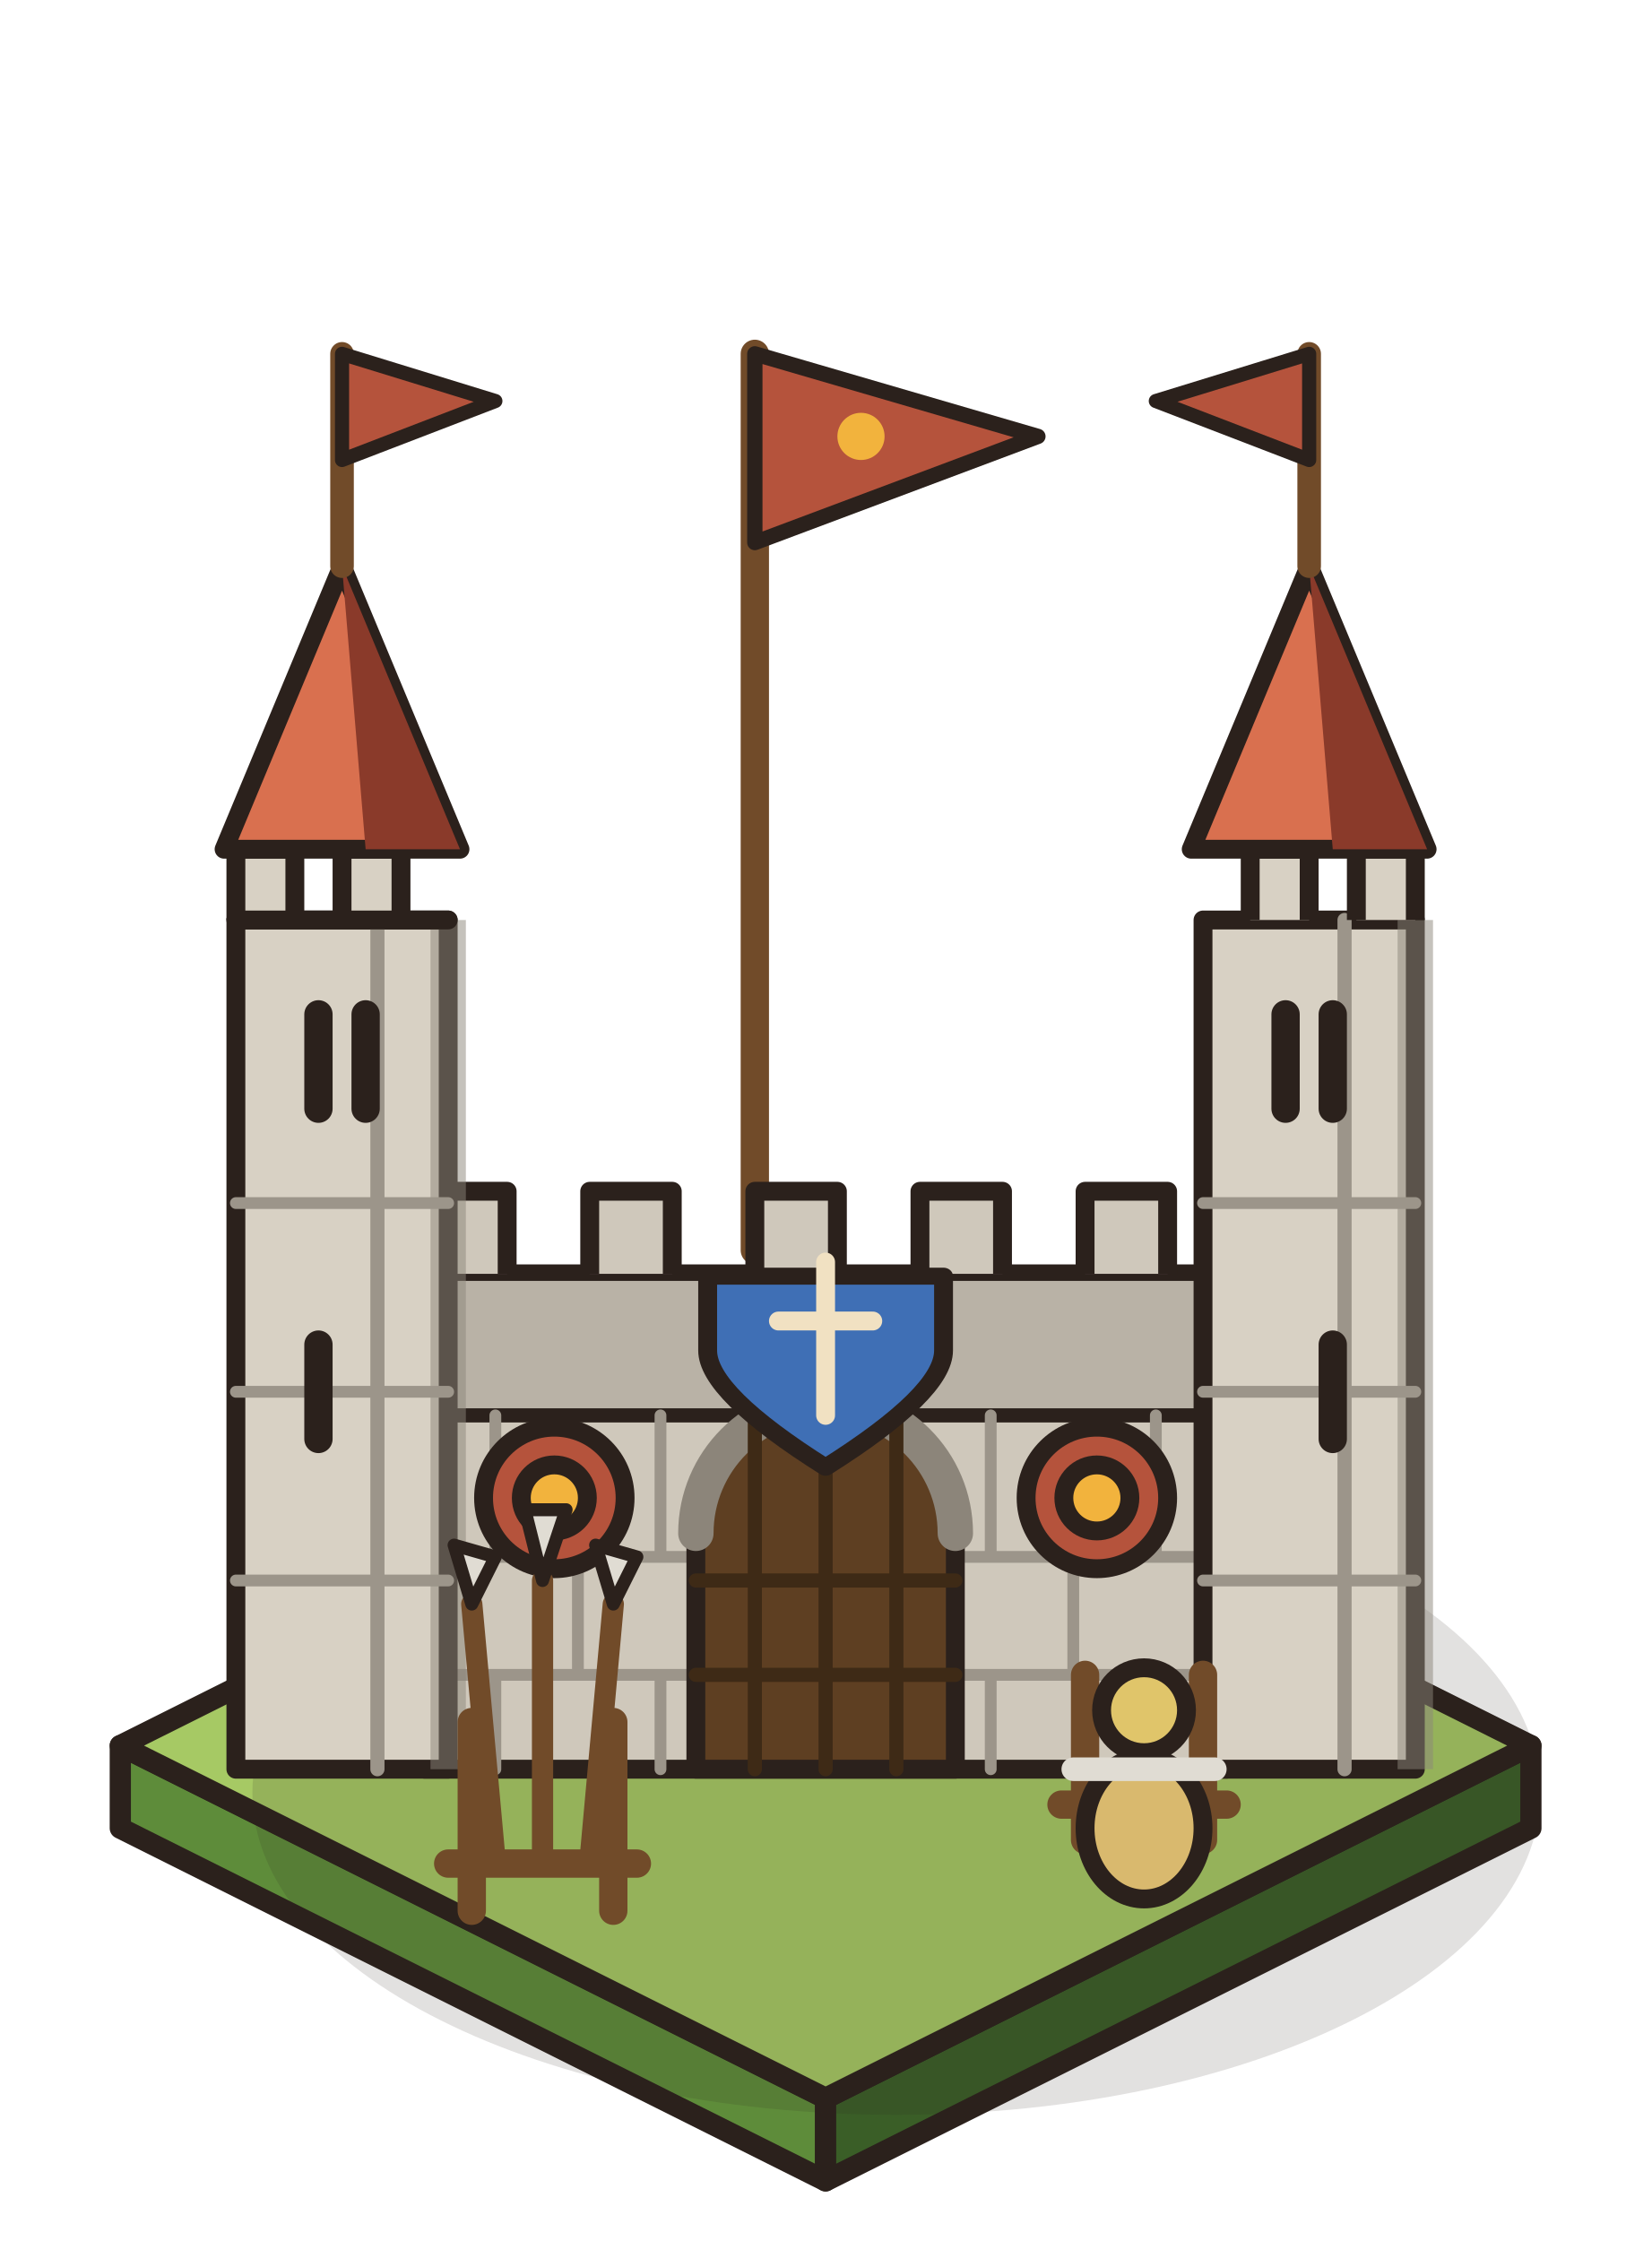
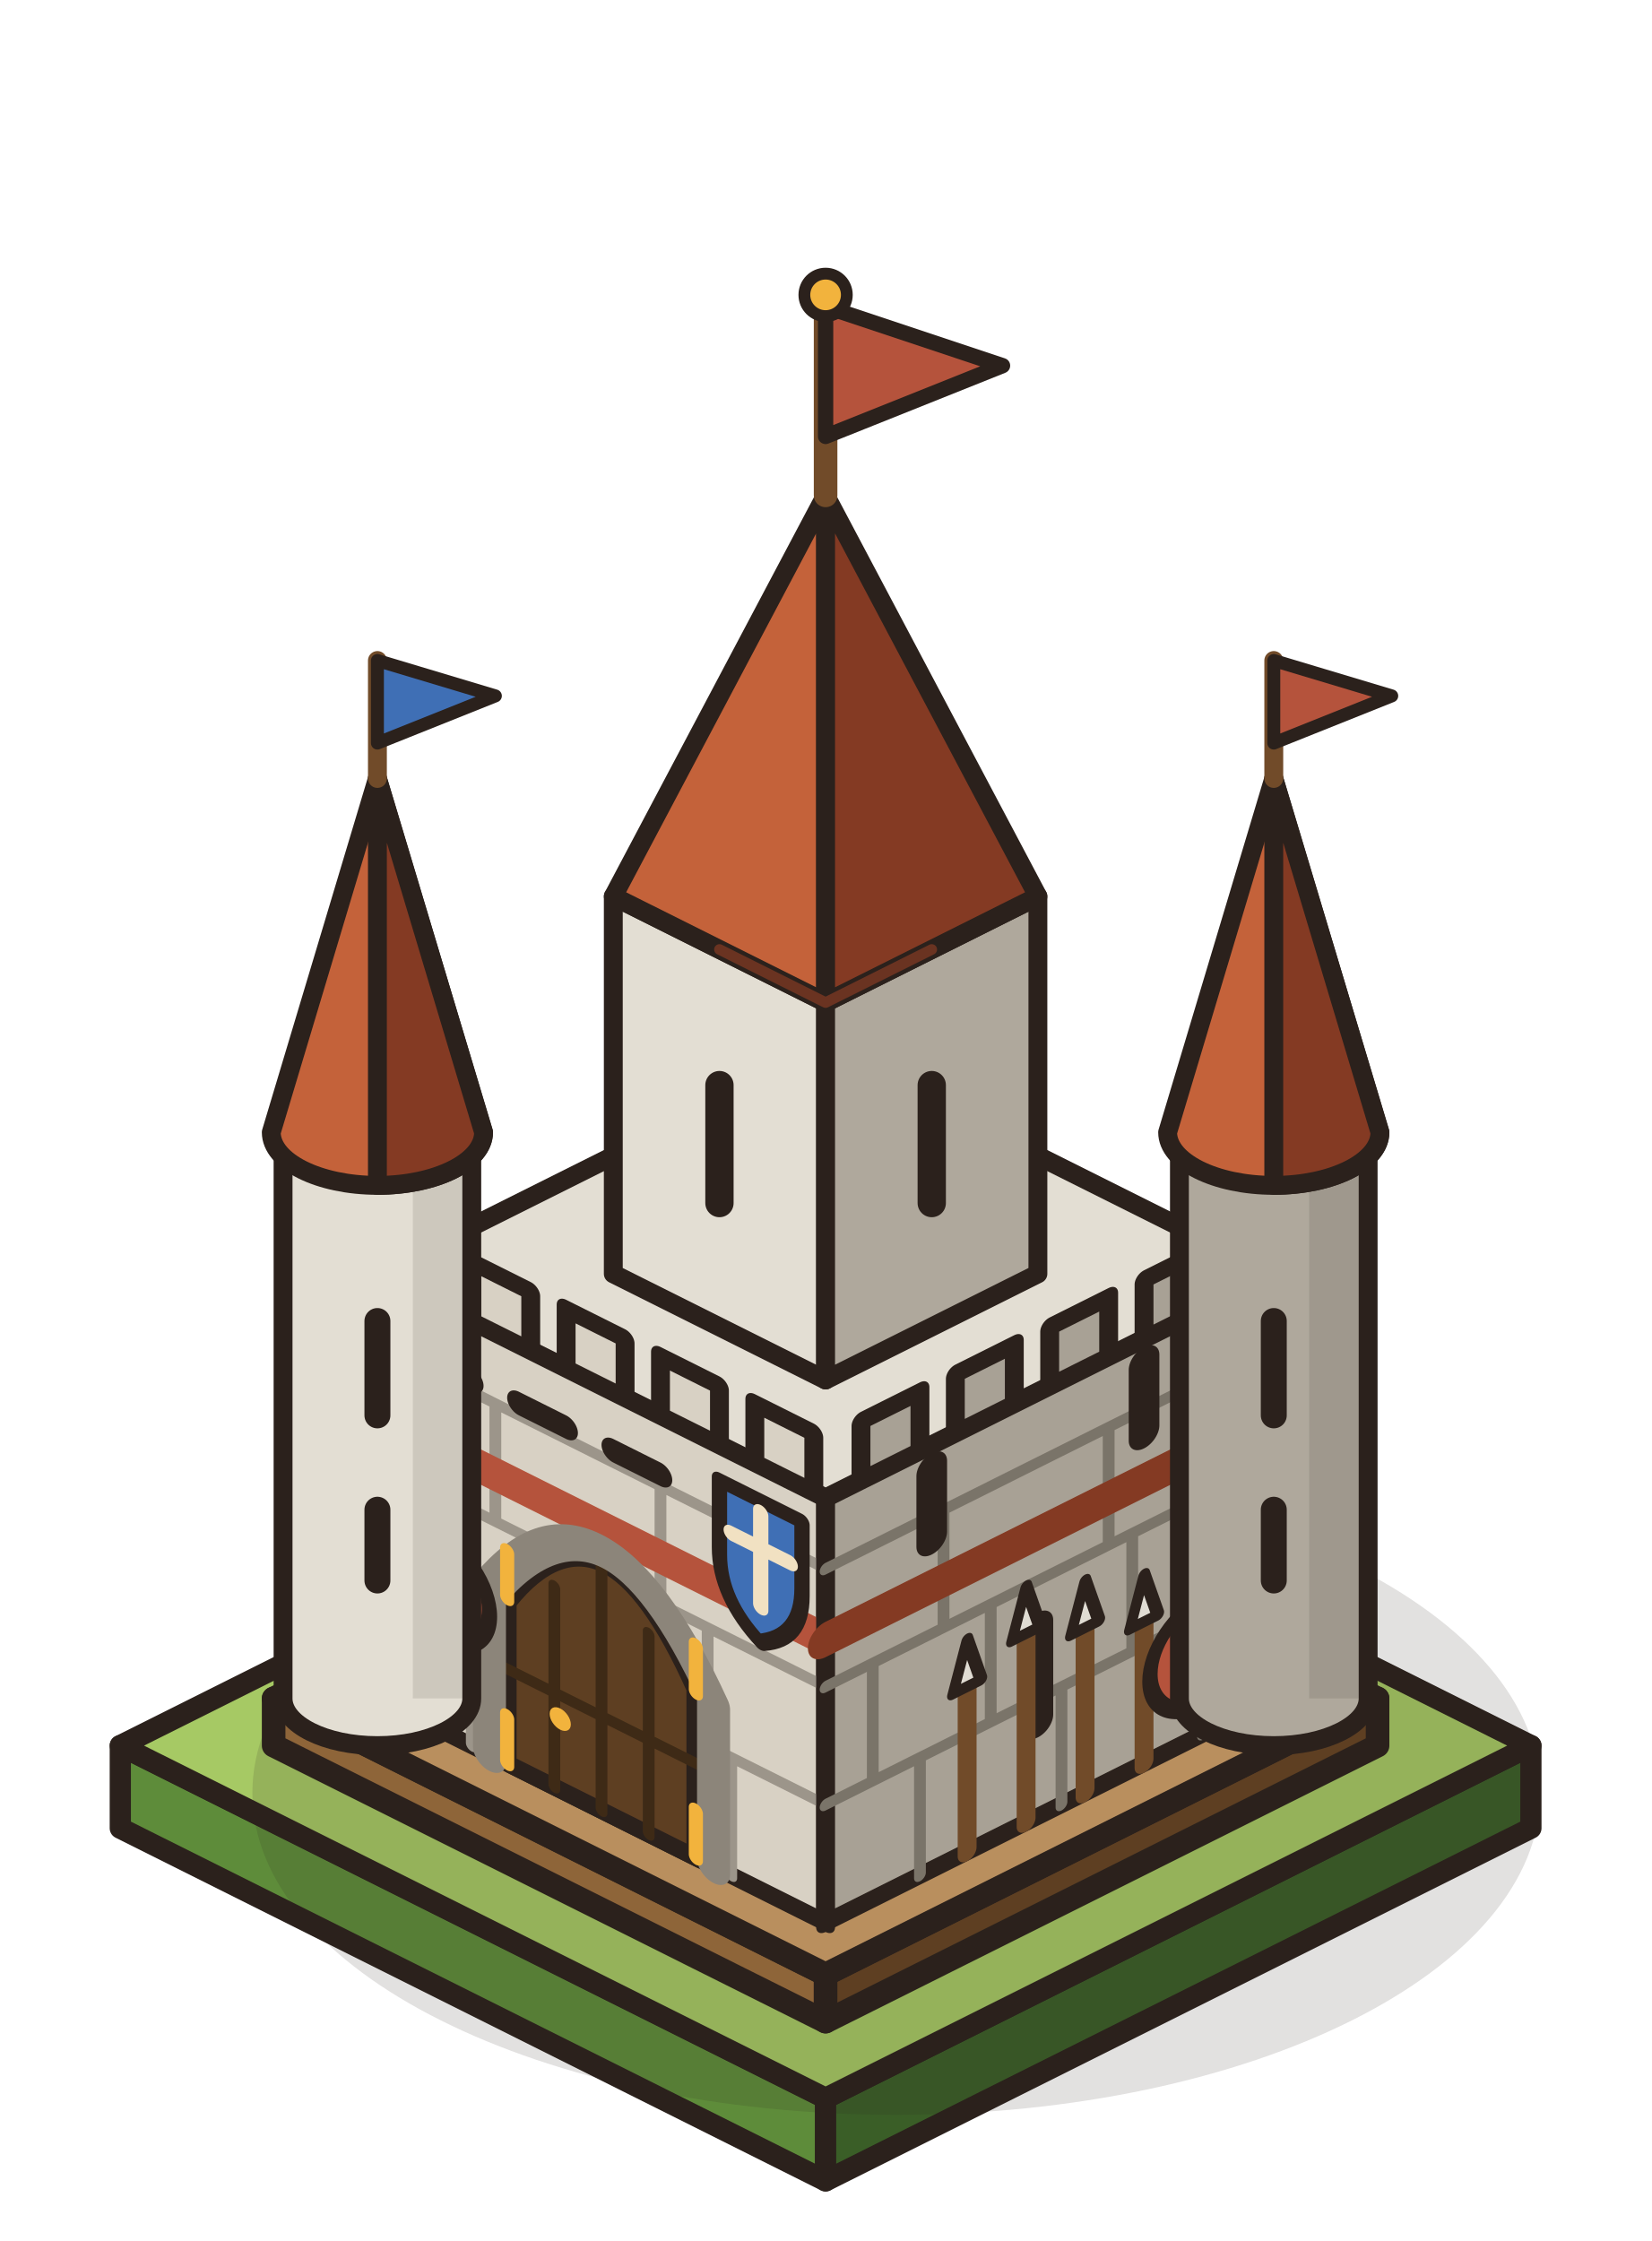
<svg xmlns="http://www.w3.org/2000/svg" viewBox="-70 -122 140 190" width="280" height="380">
  <path d="M-59.8 26L0 55.9L0 62.9L-59.8 33Z" fill="#5E8C3A" stroke="#2B211C" stroke-width="1.8" stroke-linejoin="round" />
  <path d="M59.8 26L0 55.9L0 62.9L59.8 33Z" fill="#3A5E27" stroke="#2B211C" stroke-width="1.8" stroke-linejoin="round" />
  <path d="M0 -3.9L59.8 26L0 55.9L-59.8 26Z" fill="#A6C964" stroke="#2B211C" stroke-width="1.8" stroke-linejoin="round" />
  <ellipse cx="6" cy="30" rx="54.6" ry="27.3" fill="#2B211C" opacity="0.14" />
  <g stroke="#2B211C" stroke-width="1.6" stroke-linejoin="round" stroke-linecap="round">
-     <path d="M-6 -16V-92" fill="none" stroke="#714B29" stroke-width="2.4" />
-     <path d="M-6 -92L18 -85L-6 -76Z" fill="#B5533C" stroke-width="1.3" />
-     <circle cx="3" cy="-85" r="2" fill="#F2B33D" stroke="none" />
-     <path d="M-34 28V-14H34V28Z" fill="#CFC8BB" />
-     <path d="M-34 -14H34V-2H-34Z" fill="#B9B2A6" stroke="none" />
-     <path d="M-34 -14H34M-34 -2H34" fill="none" stroke-width="1.2" />
-     <path d="M-34 -14V-21H-27V-14M-20 -14V-21H-13V-14M-6 -14V-21H1V-14M8 -14V-21H15V-14M22 -14V-21H29V-14" fill="#CFC8BB" stroke-linecap="butt" />
-     <path d="M34 -14V28" fill="none" stroke="#8C857A" stroke-width="3" stroke-linecap="butt" opacity="0.5" />
-     <path d="M-34 10H34M-34 20H34M-28 -2V10M-14 -2V10M14 -2V10M28 -2V10M-21 10V20M21 10V20M-28 20V28M-14 20V28M14 20V28M28 20V28" fill="none" stroke="#9C958A" stroke-width="1" />
-     <path d="M-11 28V8A11 11 0 0 1 11 8V28Z" fill="#5E3F22" />
-     <path d="M-11 8A11 11 0 0 1 11 8" fill="none" stroke="#8C857A" stroke-width="3" />
-     <path d="M-6 -3V28M0 -3V28M6 -3V28M-11 12H11M-11 20H11" fill="none" stroke="#3E2A16" stroke-width="1.2" />
-     <path d="M-10 -12H10V-5Q10 -1 0 6Q-10 -1 -10 -5Z" fill="#3F6FB5" transform="translate(0 -3) scale(1 .9)" />
-     <path d="M0 -15V-2M-4 -10H4" fill="none" stroke="#F1E1C2" stroke-width="1.6" />
-     <circle cx="-23" cy="5" r="6" fill="#B5533C" />
-     <circle cx="-23" cy="5" r="2.800" fill="#F2B33D" />
-     <circle cx="23" cy="5" r="6" fill="#B5533C" />
-     <circle cx="23" cy="5" r="2.800" fill="#F2B33D" />
-     <path d="M-50 28V-44H-32V28Z" fill="#D8D1C4" />
-     <path d="M-38 -44V28" fill="none" stroke="#9C958A" stroke-width="1.2" />
-     <path d="M-32 -44V28" fill="none" stroke="#8C857A" stroke-width="3" stroke-linecap="butt" opacity="0.5" />
-     <path d="M-50 -44V-50H-45V-44M-41 -44V-50H-36V-44" fill="#D8D1C4" stroke-linecap="butt" />
-     <path d="M-50 -44H-32" fill="none" />
-     <path d="M50 28V-44H32V28Z" fill="#D8D1C4" />
-     <path d="M44 -44V28" fill="none" stroke="#9C958A" stroke-width="1.2" />
-     <path d="M50 -44V28" fill="none" stroke="#8C857A" stroke-width="3" stroke-linecap="butt" opacity="0.5" />
-     <path d="M50 -44V-50H45V-44M41 -44V-50H36V-44" fill="#D8D1C4" stroke-linecap="butt" />
-     <path d="M-50 -20H-32M-50 -4H-32M-50 12H-32M32 -20H50M32 -4H50M32 12H50" fill="none" stroke="#9C958A" stroke-width="1" />
-     <path d="M-43 -36V-28M-39 -36V-28M43 -36V-28M39 -36V-28" fill="none" stroke="#2B211C" stroke-width="2.4" />
-     <path d="M-43 -8V0M43 -8V0" fill="none" stroke="#2B211C" stroke-width="2.4" />
-     <path d="M-51 -50L-41 -74L-31 -50Z" fill="#D9704F" />
-     <path d="M-41 -74L-31 -50L-39 -50Z" fill="#8A3A2A" stroke="none" />
-     <path d="M-41 -74V-92" fill="none" stroke="#714B29" stroke-width="2" />
-     <path d="M-41 -92L-28 -88L-41 -83Z" fill="#B5533C" stroke-width="1.2" />
-     <path d="M51 -50L41 -74L31 -50Z" fill="#D9704F" />
-     <path d="M41 -74L51 -50L43 -50Z" fill="#8A3A2A" stroke="none" />
-     <path d="M41 -74V-92" fill="none" stroke="#714B29" stroke-width="2" />
-     <path d="M41 -92L28 -88L41 -83Z" fill="#B5533C" stroke-width="1.2" />
-     <path d="M-18 40V24M-30 40V24" fill="none" stroke="#714B29" stroke-width="2.4" />
-     <path d="M-32 36H-16" fill="none" stroke="#714B29" stroke-width="2.4" />
-     <path d="M-28 36L-30 14M-24 36V12M-20 36L-18 14" fill="none" stroke="#714B29" stroke-width="1.8" />
-     <path d="M-30 14L-31.500 9L-28 10ZM-24 12L-25.500 6L-22 6ZM-18 14L-19.500 9L-16 10Z" fill="#E0DCD3" stroke-width="1.1" />
-     <path d="M22 34V20M32 34V20" fill="none" stroke="#714B29" stroke-width="2.4" />
-     <path d="M20 31H34" fill="none" stroke="#714B29" stroke-width="2.4" />
-     <ellipse cx="27" cy="33" rx="5" ry="6" fill="#D9B96E" />
-     <circle cx="27" cy="23" r="3.600" fill="#E0C56A" />
-     <path d="M21 28H33" fill="none" stroke="#E0DCD3" stroke-width="2" />
+     <path d="M-46.8 22L0 45.4L0 49.4L-46.8 26Z" fill="#8E6539" stroke-width="2" />
+     <path d="M46.8 22L0 45.4L0 49.4L46.8 26Z" fill="#5E3F22" stroke-width="2" />
+     <path d="M0 -1.4L46.8 22L0 45.4L-46.8 22Z" fill="#B98F5E" stroke-width="2" />
+     <g transform="matrix(1 .5 0 -1 0 41)">
+       <rect x="-38" y="0" width="38" height="36" fill="#D8D1C4" />
+       <path d="M-38 10H0M-38 20H0M-38 30H0M-30 0V10M-18 0V10M-8 0V10M-34 10V20M-22 10V20M-10 10V20M-28 20V30M-14 20V30" fill="none" stroke="#9C958A" stroke-width="1" />
+       <path d="M-38 24H0" fill="none" stroke="#B5533C" stroke-width="3" />
+       <path d="M-27 0V14Q-19 28 -11 14V0Z" fill="#5E3F22" />
+       <path d="M-19 0V21M-23 0V17M-15 0V17M-27 8H-11" fill="none" stroke="#3E2A16" stroke-width="1" />
+       <path d="M-28.500 0V14Q-19 30 -9.500 14V0" fill="none" stroke="#8C857A" stroke-width="2.800" />
+       <path d="M-27 14V18M-11 14V18M-27 0V4M-11 0V4" fill="none" stroke="#F2B33D" stroke-width="1.200" />
+       <circle cx="-22.500" cy="6" r=".9" fill="#F2B33D" stroke="none" />
+       <path d="M-9 33H-2V27Q-2 23 -5.500 21Q-9 23 -9 27Z" fill="#3F6FB5" stroke-width="1.300" />
+       <path d="M-5.500 32V24M-8 29H-3" fill="none" stroke="#F1E1C2" stroke-width="1.300" />
+       <circle cx="-33" cy="12" r="4.500" fill="#B5533C" stroke-width="1.300" />
+       <circle cx="-33" cy="12" r="2" fill="#F2B33D" stroke="none" />
+       <path d="M-34 31H-30M-26 31H-22M-18 31H-14" fill="none" stroke="#2B211C" stroke-width="2" />
+     </g>
+     <g transform="matrix(1 -.5 0 -1 0 41)">
+       <rect x="0" y="0" width="38" height="36" fill="#A8A195" />
+       <path d="M0 10H38M0 20H38M0 30H38M8 0V10M20 0V10M32 0V10M4 10V20M14 10V20M26 10V20M10 20V30M24 20V30M36 20V30" fill="none" stroke="#7A7469" stroke-width="1" />
+       <path d="M0 24H38" fill="none" stroke="#843A23" stroke-width="3" />
+       <path d="M9 28V34M27 28V34M18 8V16" fill="none" stroke="#2B211C" stroke-width="2.600" />
+       <path d="M12 0V14M17 0V16M22 0V14M27 0V12" fill="none" stroke="#714B29" stroke-width="1.600" />
+       <path d="M10.800 14L12 18L13.200 14ZM15.800 16L17 20L18.200 16ZM20.800 14L22 18L23.200 14ZM25.800 12L27 16L28.200 12Z" fill="#E0DCD3" stroke-width="1" />
+       <circle cx="32" cy="7" r="4.500" fill="#B5533C" stroke-width="1.300" />
+       <circle cx="32" cy="7" r="2" fill="#F2B33D" stroke="none" />
+     </g>
+     <path d="M0 5L38 -14L0 -33L-38 -14Z" fill="#E3DED3" />
+     <g transform="matrix(1 .5 0 -1 0 41)" fill="#D8D1C4">
+       <rect x="-38" y="36" width="5" height="5" />
+       <rect x="-30" y="36" width="5" height="5" />
+       <rect x="-22" y="36" width="5" height="5" />
+       <rect x="-14" y="36" width="5" height="5" />
+       <rect x="-6" y="36" width="5" height="5" />
+     </g>
+     <g transform="matrix(1 -.5 0 -1 0 41)" fill="#A8A195">
+       <rect x="3" y="36" width="5" height="5" />
+       <rect x="11" y="36" width="5" height="5" />
+       <rect x="19" y="36" width="5" height="5" />
+       <rect x="27" y="36" width="5" height="5" />
+     </g>
+     <path d="M-18 -14L0 -5V-37L-18 -46Z" fill="#E3DED3" />
+     <path d="M0 -5L18 -14V-46L0 -37Z" fill="#AFA89C" />
+     <path d="M-9 -20V-30M9 -20V-30" fill="none" stroke-width="2.400" />
+     <path d="M-4 -34V-27Q-4 -25 -2 -25V-34Z" fill="none" stroke="none" />
+     <path d="M0 -37L-18 -46L0 -80Z" fill="#C4623A" />
+     <path d="M0 -37L18 -46L0 -80Z" fill="#843A23" />
+     <path d="M-9 -41.500L0 -37M9 -41.500L0 -37" fill="none" stroke="#843A23" stroke-width=".9" opacity=".7" />
+     <path d="M0 -80V-96" fill="none" stroke="#714B29" stroke-width="2" />
+     <path d="M0 -96L15 -91L0 -85Z" fill="#B5533C" stroke-width="1.300" />
+     <circle cx="0" cy="-97" r="1.800" fill="#F2B33D" stroke-width="1" />
+     <path d="M-46 -26V22A8 4 0 0 0 -30 22V-26Z" fill="#E3DED3" />
+     <rect x="-35" y="-26" width="5" height="48" fill="#2B211C" opacity=".12" stroke="none" />
+     <path d="M-38 -10V-2M-38 6V12" fill="none" stroke-width="2.200" />
+     <path d="M-47 -26A9 4.500 0 0 0 -29 -26L-38 -56Z" fill="#C4623A" />
+     <path d="M-38 -56L-29 -26A9 4.500 0 0 1 -38 -21.500Z" fill="#843A23" />
+     <path d="M-38 -56V-66" fill="none" stroke="#714B29" stroke-width="1.600" />
+     <path d="M-38 -66L-28 -63L-38 -59Z" fill="#3F6FB5" stroke-width="1.100" />
+     <path d="M30 -26V22A8 4 0 0 0 46 22V-26Z" fill="#AFA89C" />
+     <rect x="41" y="-26" width="5" height="48" fill="#2B211C" opacity=".12" stroke="none" />
+     <path d="M38 -10V-2M38 6V12" fill="none" stroke-width="2.200" />
+     <path d="M29 -26A9 4.500 0 0 0 47 -26L38 -56Z" fill="#C4623A" />
+     <path d="M38 -56L47 -26A9 4.500 0 0 1 38 -21.500Z" fill="#843A23" />
+     <path d="M38 -56V-66" fill="none" stroke="#714B29" stroke-width="1.600" />
+     <path d="M38 -66L48 -63L38 -59Z" fill="#B5533C" stroke-width="1.100" />
  </g>
</svg>
